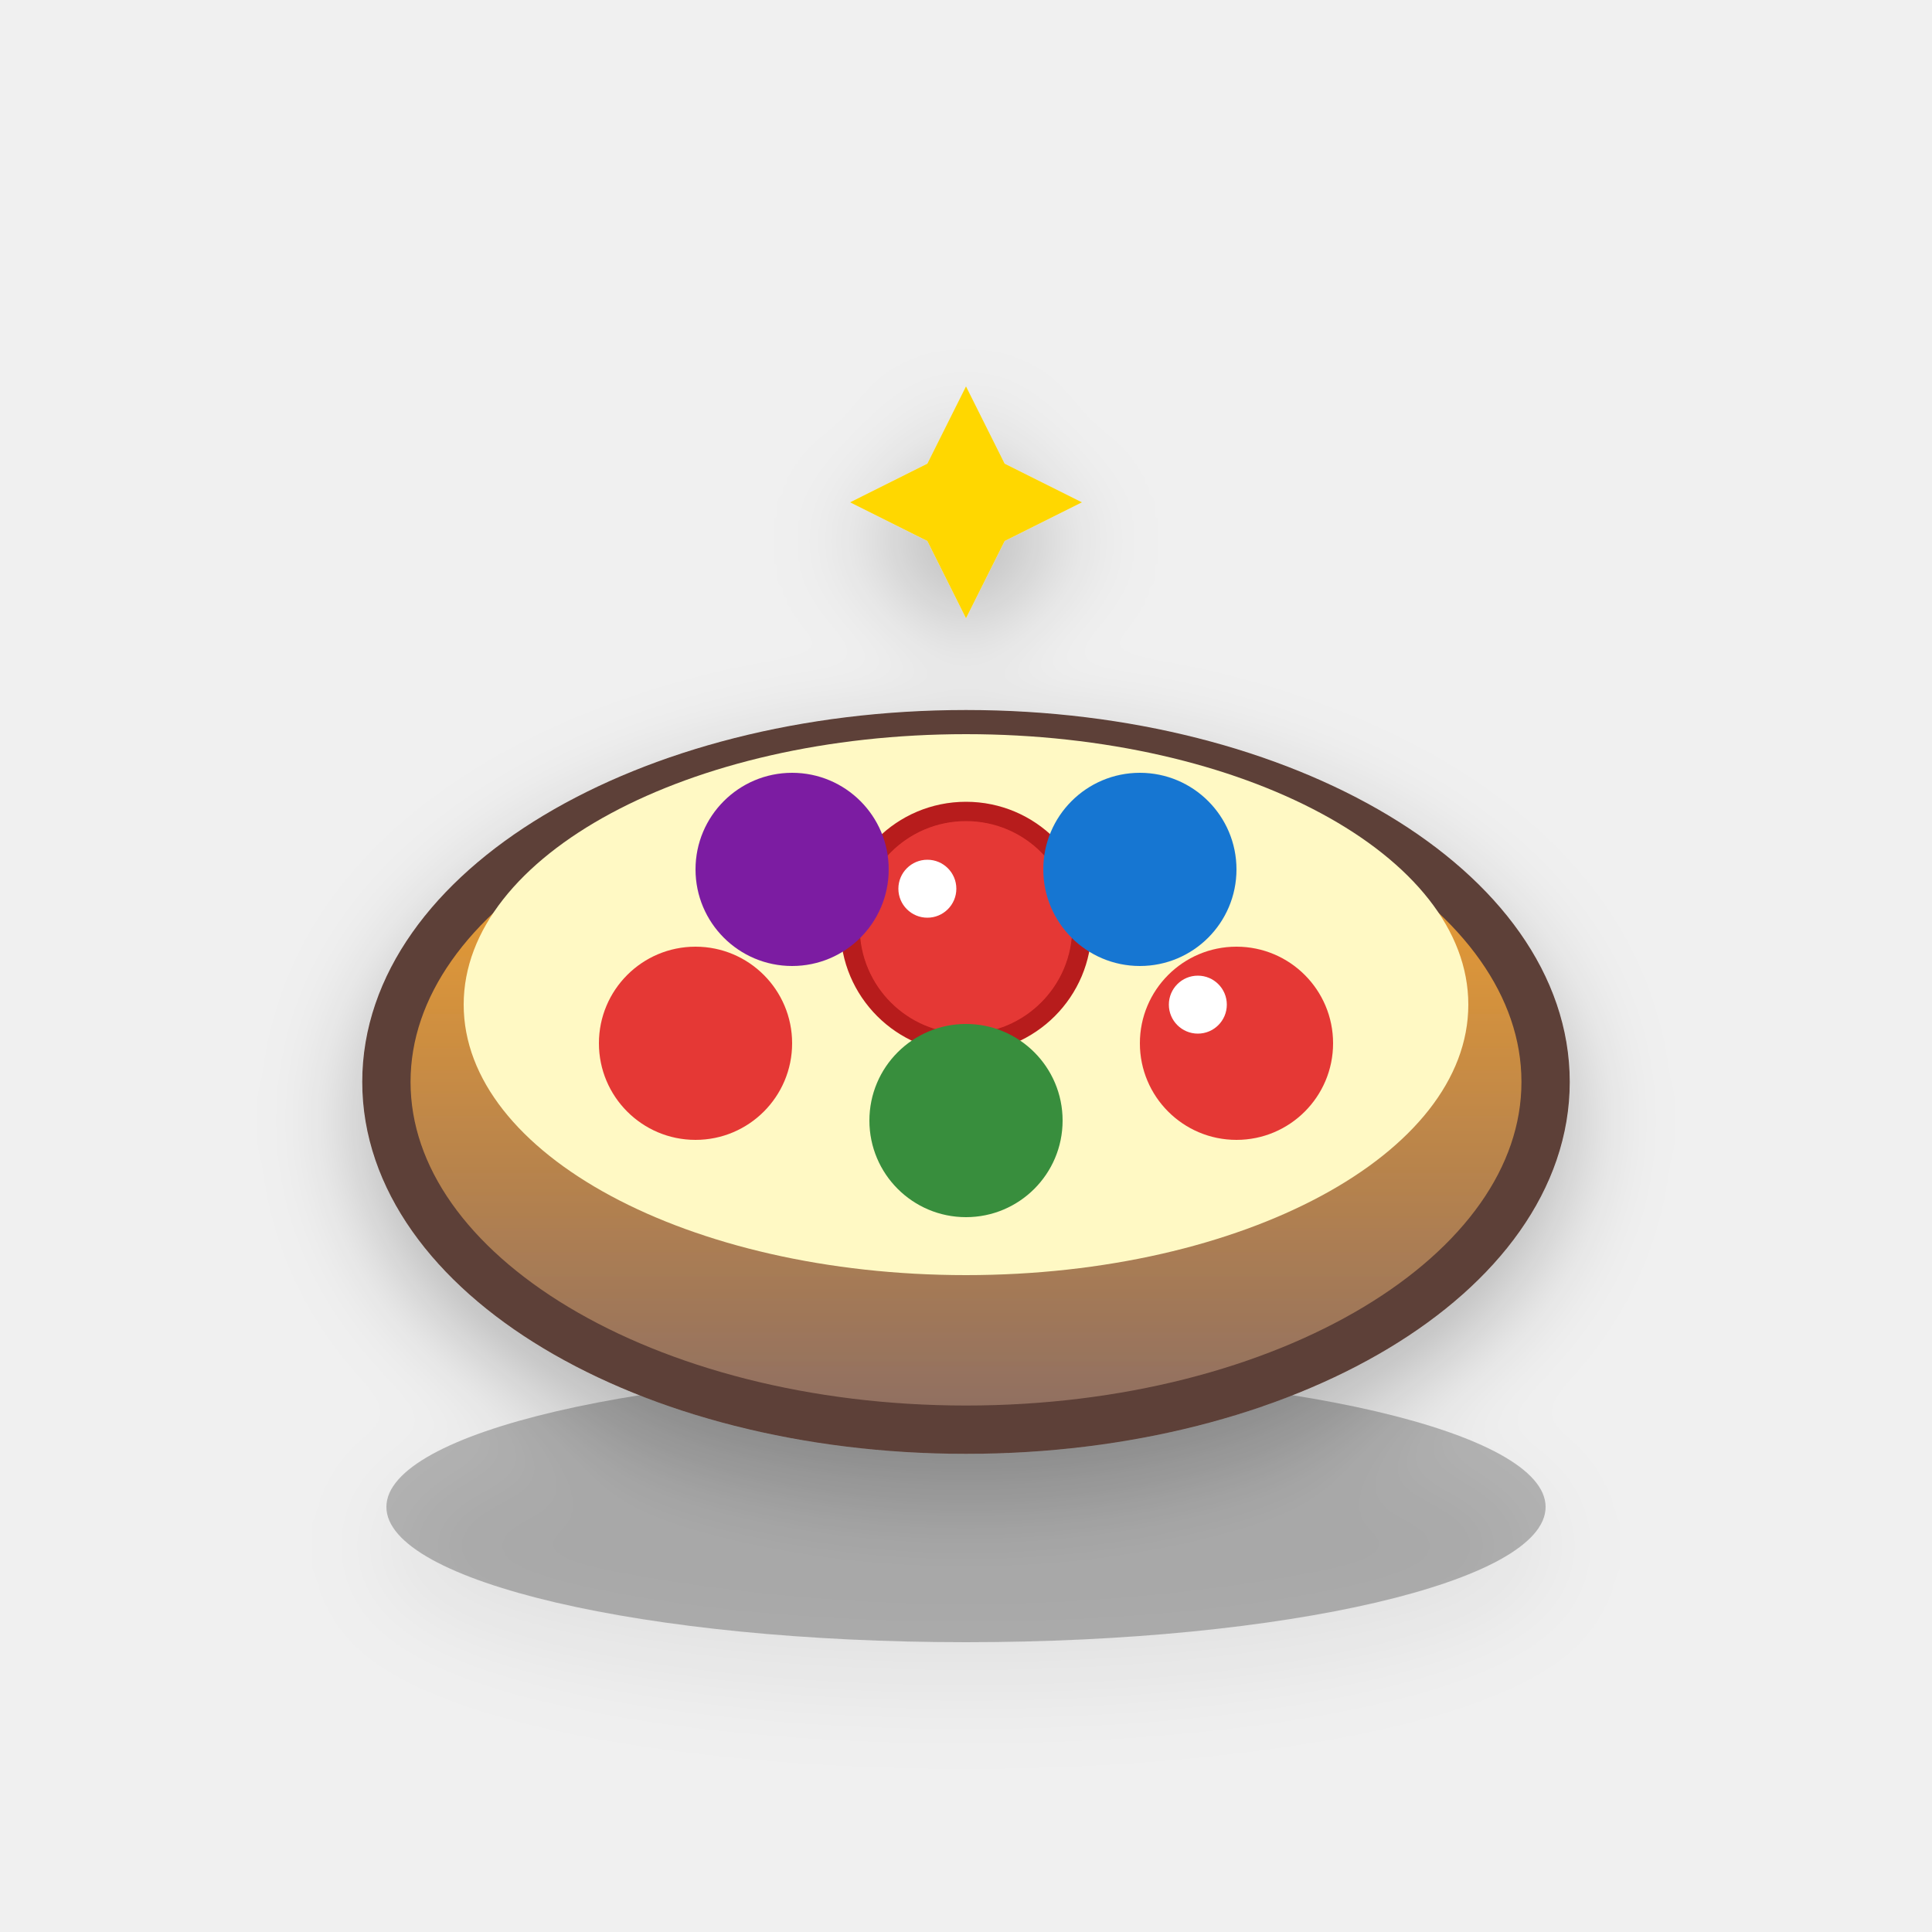
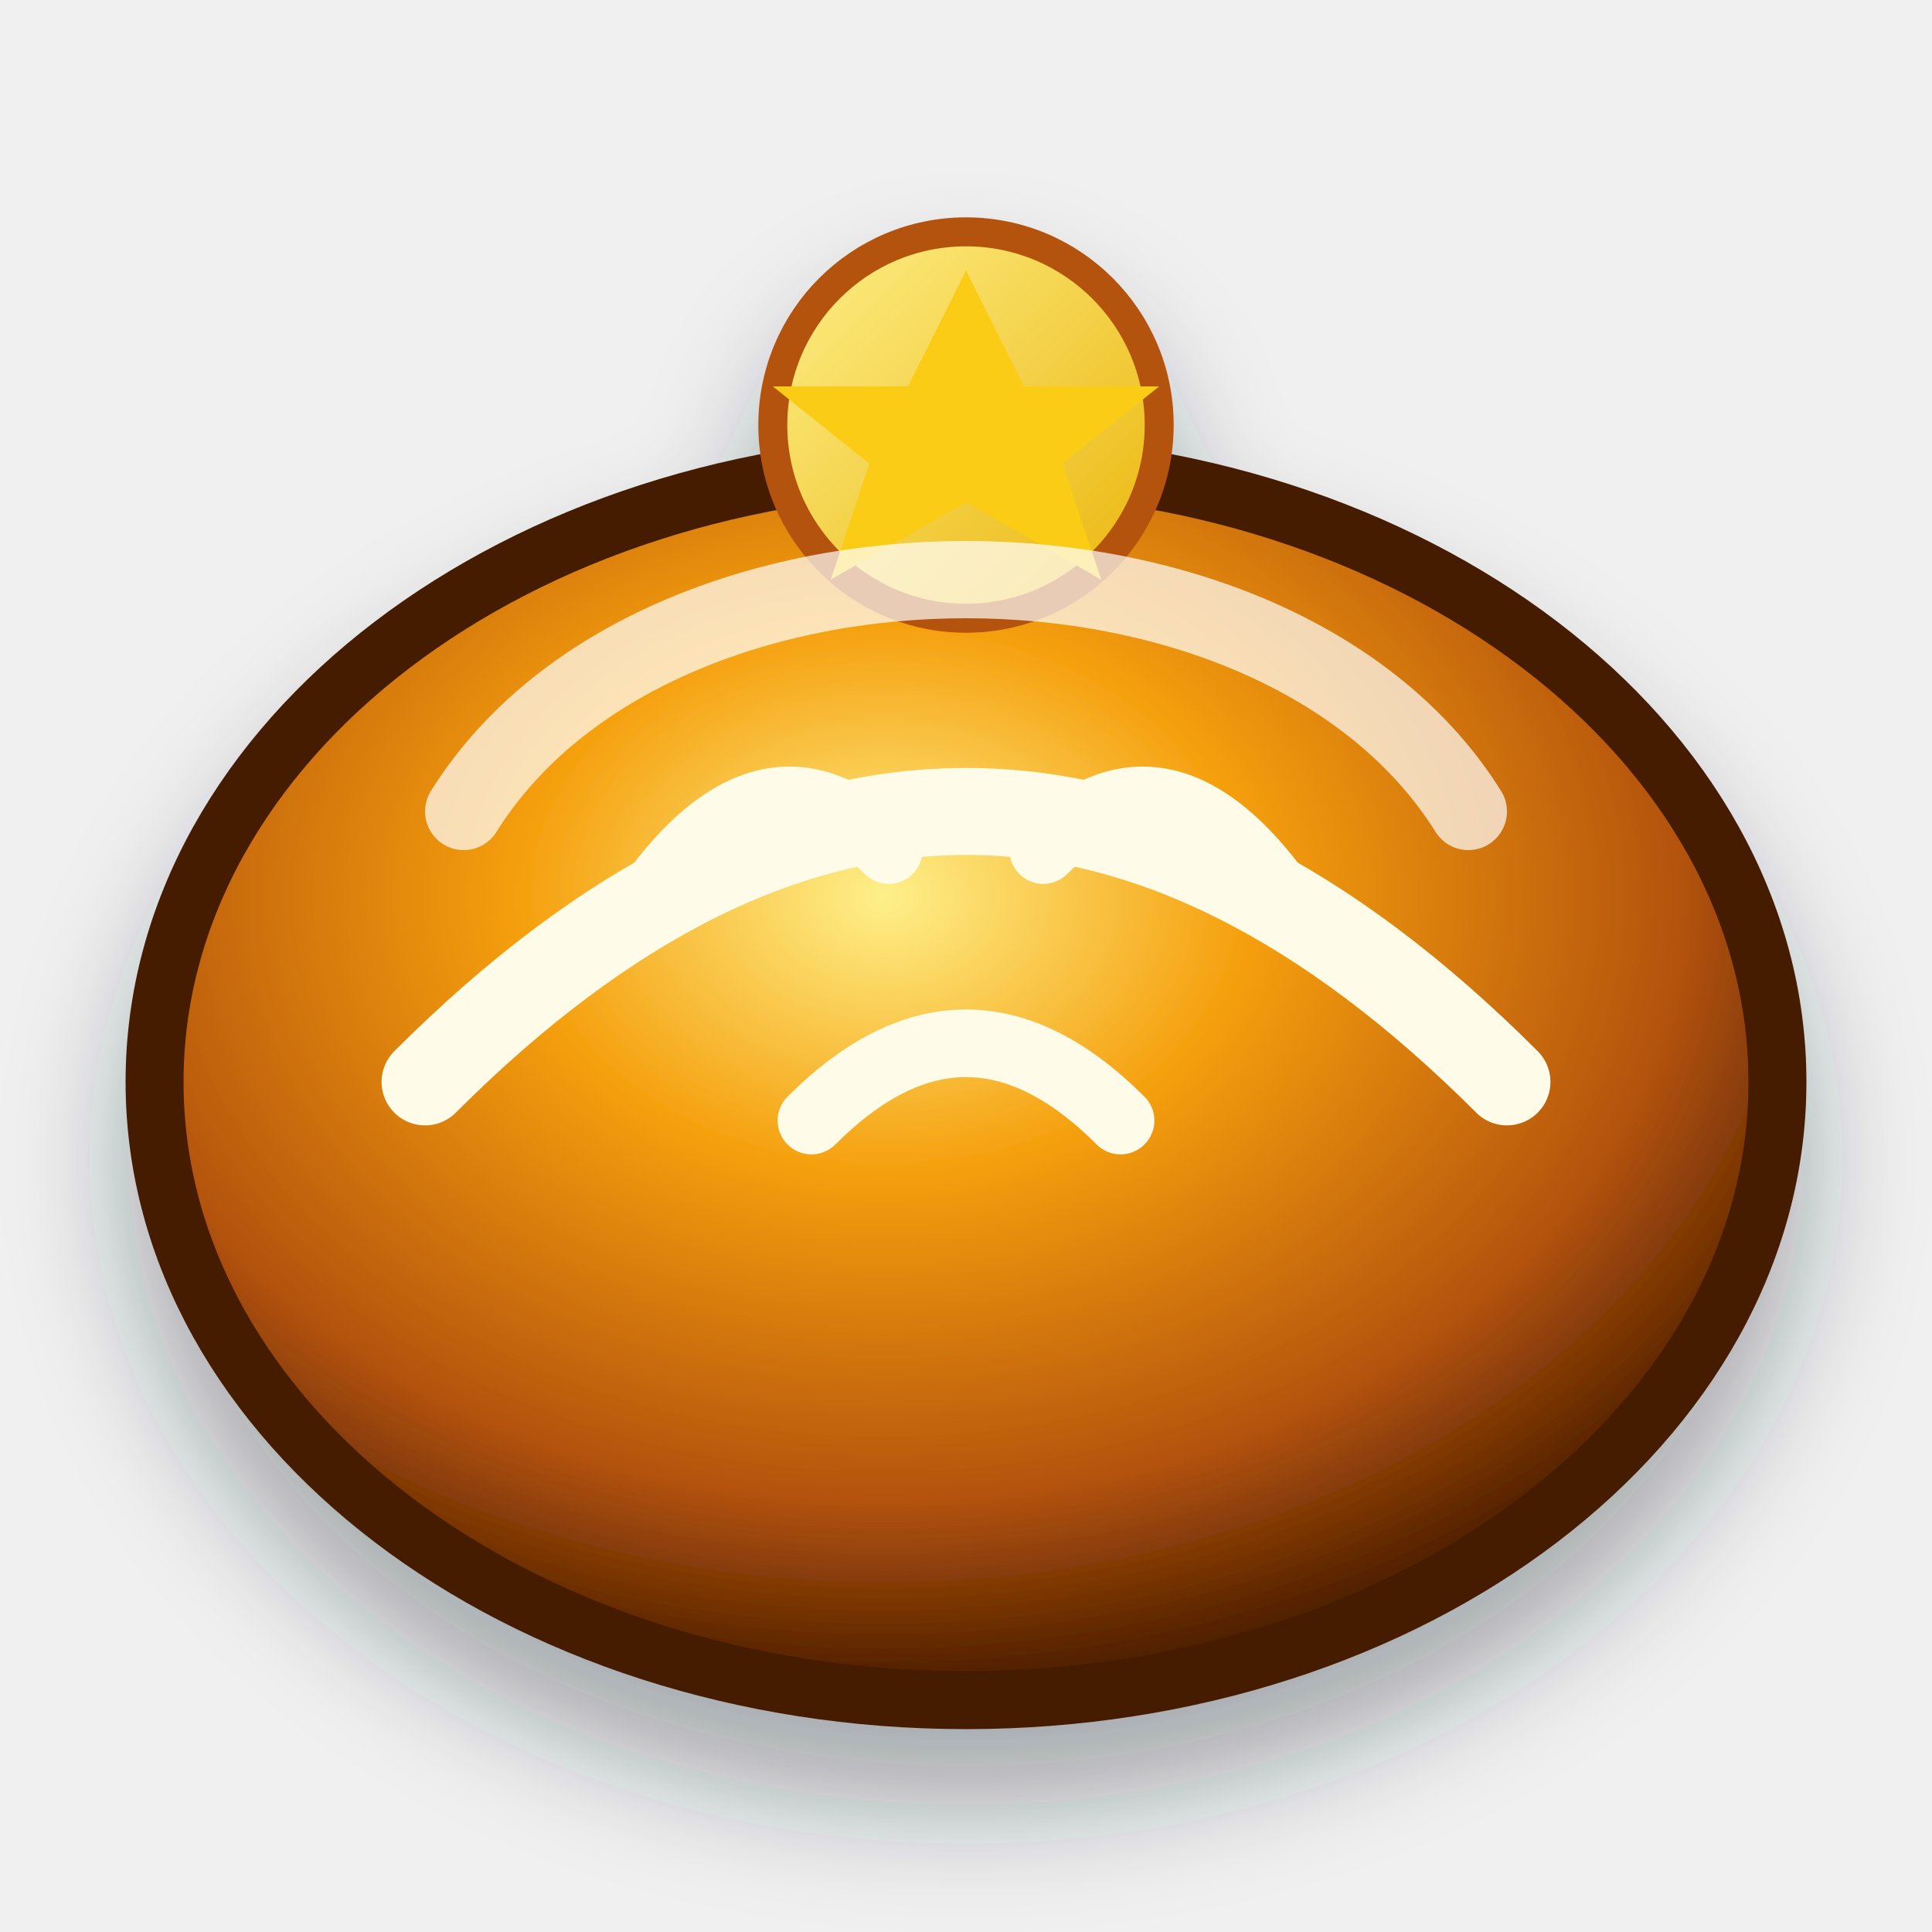
<svg xmlns="http://www.w3.org/2000/svg" viewBox="0 0 100 100" width="100%" height="100%">
  <defs>
-     <filter id="glow-bakery_11" x="-20%" y="-20%" width="140%" height="140%">
-       <feDropShadow dx="0" dy="2" stdDeviation="2.5" flood-color="#000" flood-opacity="0.25" />
+     <filter id="shadow-bakery_11" x="-30%" y="-30%" width="160%" height="160%">
+       <feDropShadow dx="0" dy="4" stdDeviation="3" flood-color="#1e293b" flood-opacity="0.35" />
    </filter>
-     <linearGradient id="tartCrust" x1="0" y1="0" x2="0" y2="1">
-       <stop offset="0%" stop-color="#FFA726" />
-       <stop offset="100%" stop-color="#8D6E63" />
+     <radialGradient id="sourdoughGrad" cx="45%" cy="35%" r="65%">
+       <stop offset="0%" stop-color="#fef08a" />
+       <stop offset="35%" stop-color="#f59e0b" />
+       <stop offset="75%" stop-color="#b45309" />
+       <stop offset="100%" stop-color="#451a03" />
+     </radialGradient>
+     <linearGradient id="goldCrown" x1="0" y1="0" x2="1" y2="1">
+       <stop offset="0%" stop-color="#fef08a" />
+       <stop offset="100%" stop-color="#eab308" />
    </linearGradient>
  </defs>
-   <g filter="url(#glow-bakery_11)">
-     <ellipse cx="50" cy="78" rx="30" ry="7" fill="#000" opacity="0.25" />
-     <ellipse cx="50" cy="56" rx="30" ry="18" fill="url(#tartCrust)" stroke="#5D4037" stroke-width="2.5" />
-     <ellipse cx="50" cy="52" rx="26" ry="14" fill="#FFF9C4" />
-     <circle cx="50" cy="48" r="6" fill="#E53935" stroke="#B71C1C" stroke-width="1" />
-     <circle cx="41" cy="45" r="5" fill="#7B1FA2" />
-     <circle cx="59" cy="45" r="5" fill="#1976D2" />
-     <circle cx="36" cy="54" r="5" fill="#E53935" />
-     <circle cx="64" cy="54" r="5" fill="#E53935" />
-     <circle cx="50" cy="58" r="5" fill="#388E3C" />
-     <circle cx="48" cy="46" r="1.5" fill="#FFF" />
-     <circle cx="62" cy="52" r="1.5" fill="#FFF" />
-     <path d="M50 20 L52 24 L56 26 L52 28 L50 32 L48 28 L44 26 L48 24 Z" fill="#FFD700" />
+   <g filter="url(#shadow-bakery_11)">
+     <ellipse cx="50" cy="56" rx="42" ry="32" fill="url(#sourdoughGrad)" stroke="#451a03" stroke-width="3" />
+     <path d="M22 56 Q50 28 78 56" stroke="#fefce8" stroke-width="4.5" stroke-linecap="round" fill="none" />
+     <path d="M34 46 Q40 38 46 44 M54 44 Q60 38 66 46 M42 58 Q50 50 58 58" stroke="#fefce8" stroke-width="3.5" stroke-linecap="round" fill="none" />
+     <circle cx="50" cy="22" r="10" fill="url(#goldCrown)" stroke="#b45309" stroke-width="1.5" />
+     <polygon points="50,14 53,20 60,20 55,24 57,30 50,26 43,30 45,24 40,20 47,20" fill="#facc15" />
+     <path d="M24 42 C34 26 66 26 76 42" stroke="#ffffff" stroke-width="4" stroke-linecap="round" fill="none" opacity="0.7" />
  </g>
</svg>
